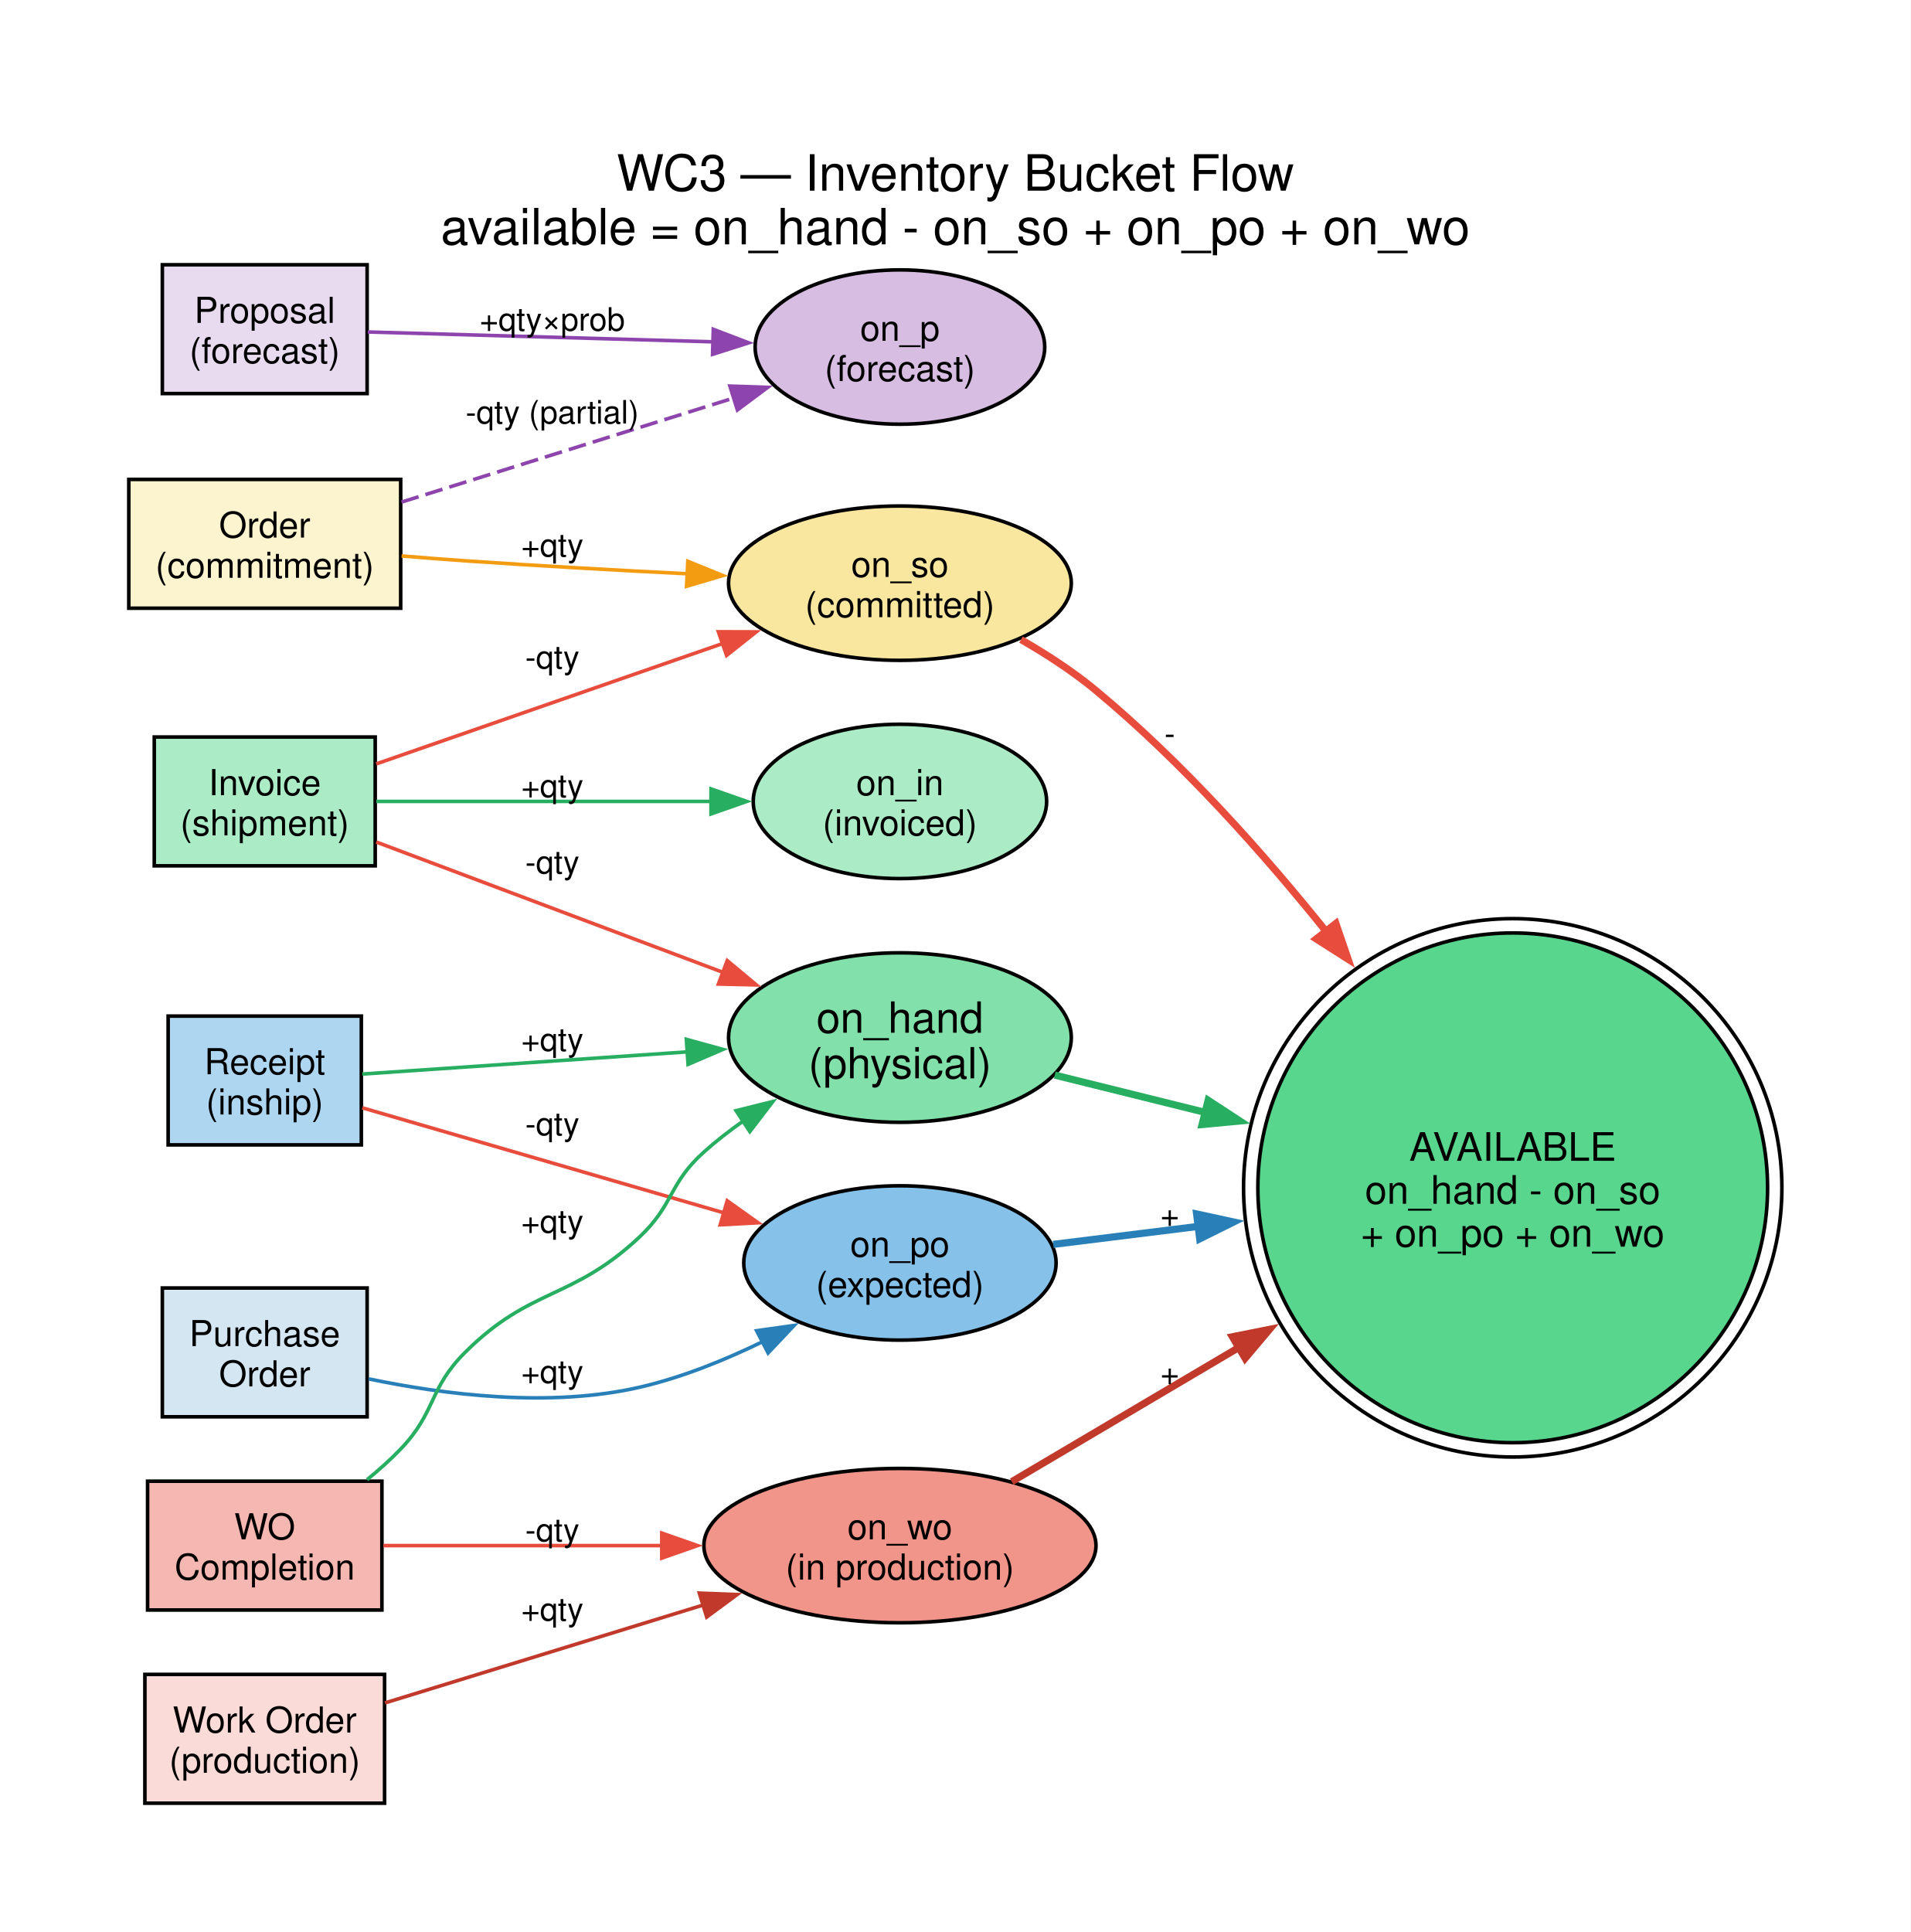
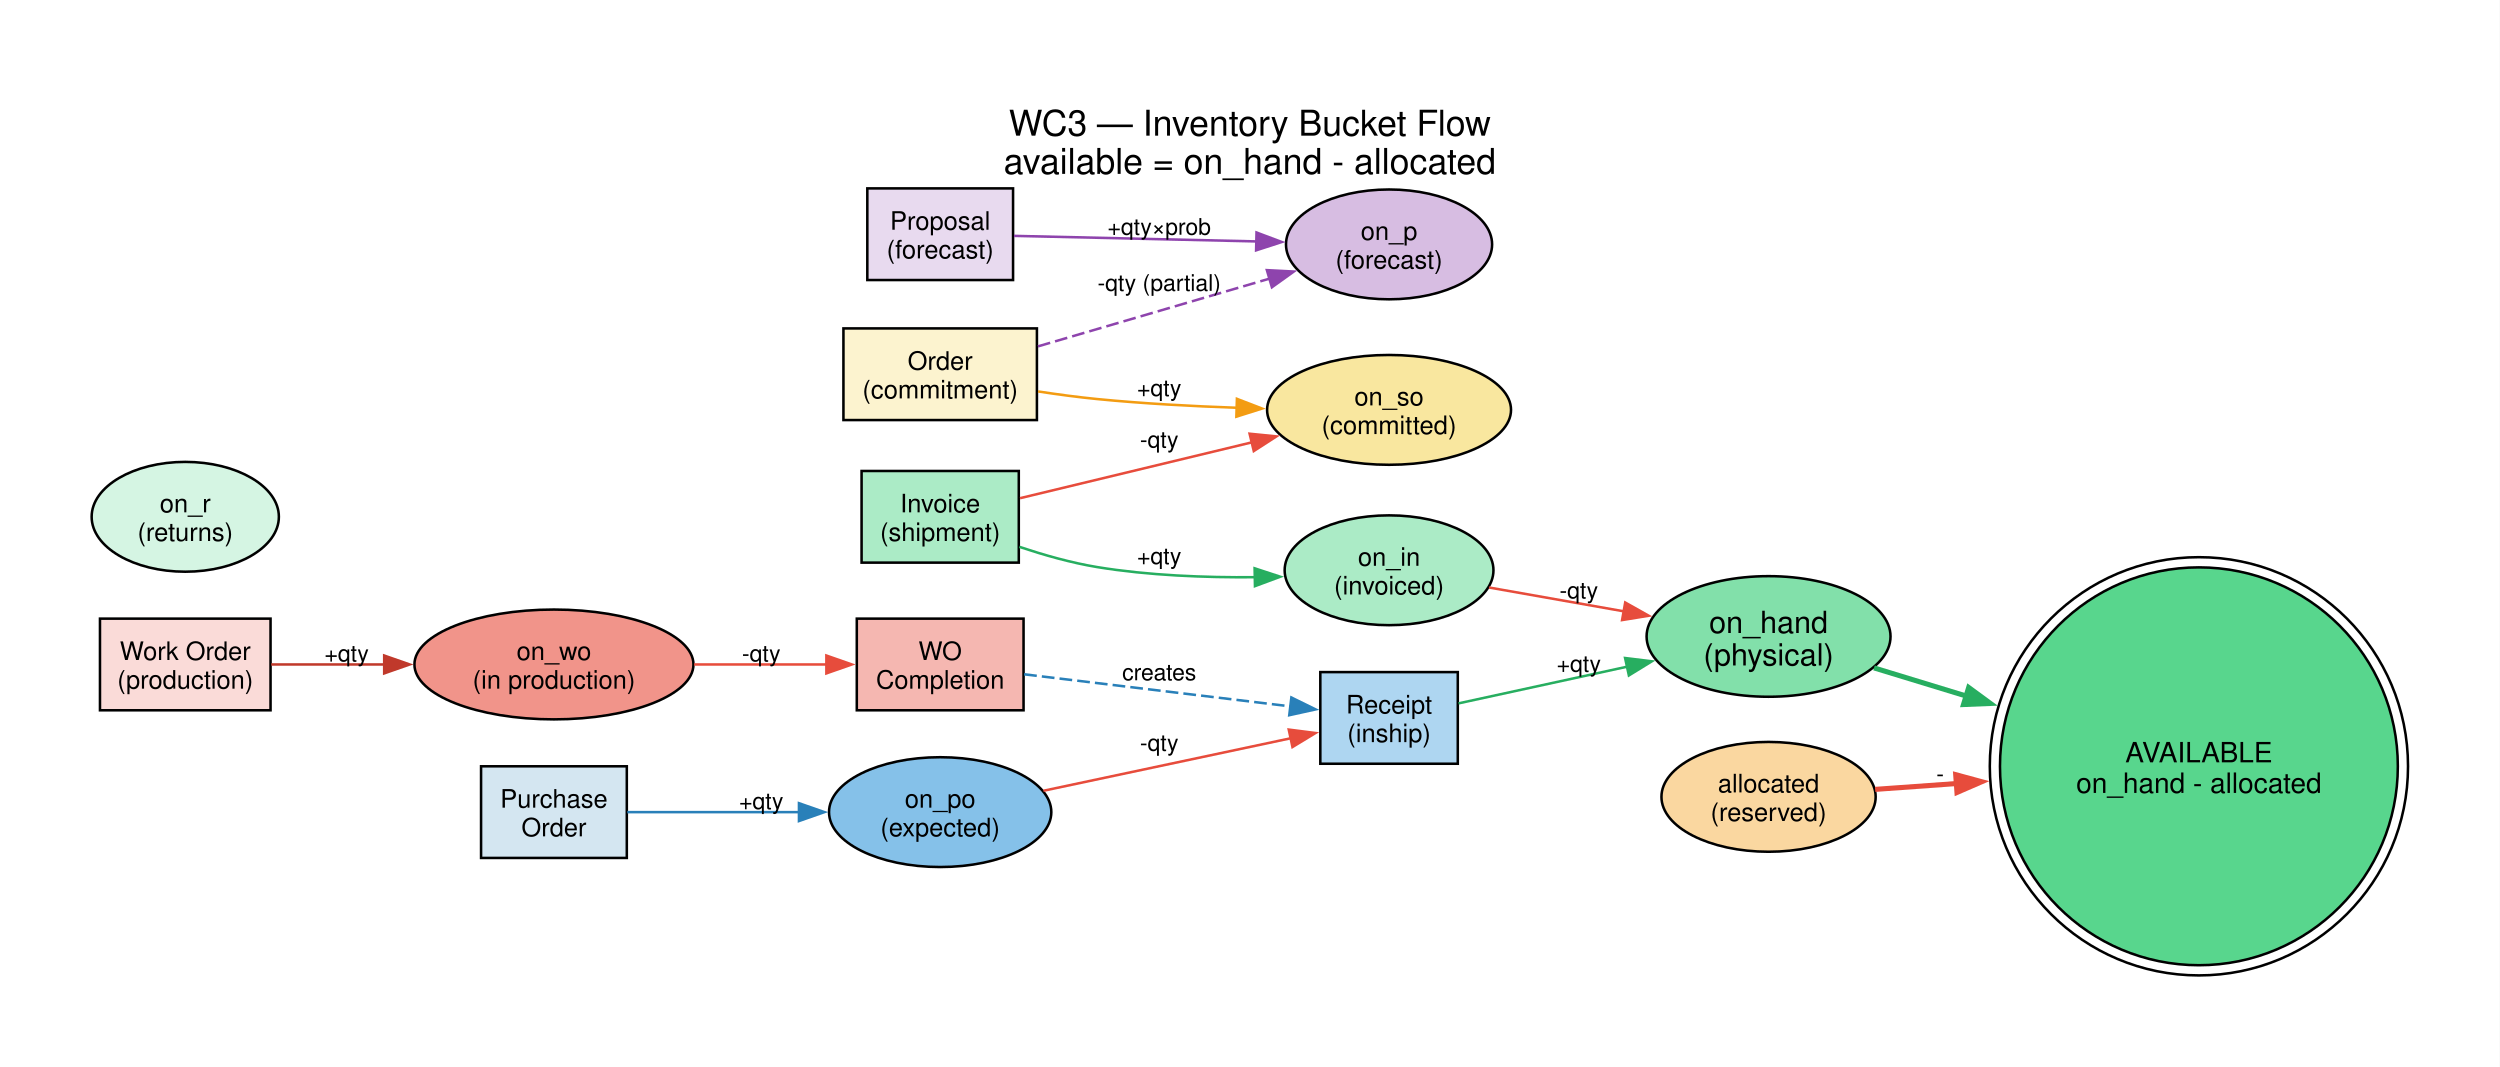
- <svg xmlns="http://www.w3.org/2000/svg" xmlns:xlink="http://www.w3.org/1999/xlink" width="534pt" height="540pt" viewBox="0.00 0.00 534.00 540.00">
-   <g id="graph0" class="graph" transform="scale(1 1) rotate(0) translate(36 504)">
-     <polygon fill="white" stroke="none" points="-36,36 -36,-504 498.08,-504 498.08,36 -36,36" />
-     <text xml:space="preserve" text-anchor="middle" x="231.04" y="-450.7" font-family="Helvetica,sans-Serif" font-size="14.00">WC3 — Inventory Bucket Flow</text>
-     <text xml:space="preserve" text-anchor="middle" x="231.04" y="-435.7" font-family="Helvetica,sans-Serif" font-size="14.00">available = on_hand - on_so + on_po + on_wo</text>
+ <svg xmlns="http://www.w3.org/2000/svg" xmlns:xlink="http://www.w3.org/1999/xlink" width="982pt" height="419pt" viewBox="0.00 0.00 982.00 419.00">
+   <g id="graph0" class="graph" transform="scale(1 1) rotate(0) translate(36 383.14)">
+     <polygon fill="white" stroke="none" points="-36,36 -36,-383.14 945.86,-383.14 945.86,36 -36,36" />
+     <text xml:space="preserve" text-anchor="middle" x="454.93" y="-329.84" font-family="Helvetica,sans-Serif" font-size="14.00">WC3 — Inventory Bucket Flow</text>
+     <text xml:space="preserve" text-anchor="middle" x="454.93" y="-314.84" font-family="Helvetica,sans-Serif" font-size="14.00">available = on_hand - allocated</text>
    <g id="node1" class="node">
      <g id="a_node1">
        <a xlink:href="vscode://file/Users/williamjames/Documents/CommerceExpert/webClerk3/apps/transactions/models/proposal.py" xlink:title="Sales proposal — forecast. on_p tracks weighted probability.&#10;Model: apps/transactions/models/proposal.py&#10;Functions:&#10;  transfer_proposal_to_order @ apps/transactions/services/proposal_to_order.py:219 (converts proposal to order)&#10;Pending deltas: on_p: +qty_x_prob" target="_blank">
-           <polygon fill="#e8daef" stroke="black" points="66.62,-430 9.38,-430 9.38,-394 66.62,-394 66.62,-430" />
-           <text xml:space="preserve" text-anchor="middle" x="38" y="-413.75" font-family="Helvetica,sans-Serif" font-size="10.00">Proposal</text>
-           <text xml:space="preserve" text-anchor="middle" x="38" y="-402.5" font-family="Helvetica,sans-Serif" font-size="10.00">(forecast)</text>
+           <polygon fill="#e8daef" stroke="black" points="361.93,-309.14 304.68,-309.14 304.68,-273.14 361.93,-273.14 361.93,-309.14" />
+           <text xml:space="preserve" text-anchor="middle" x="333.3" y="-292.89" font-family="Helvetica,sans-Serif" font-size="10.00">Proposal</text>
+           <text xml:space="preserve" text-anchor="middle" x="333.3" y="-281.64" font-family="Helvetica,sans-Serif" font-size="10.00">(forecast)</text>
        </a>
      </g>
    </g>
    <g id="node8" class="node">
      <g id="a_node8">
        <a xlink:href="vscode://file/Users/williamjames/Documents/CommerceExpert/webClerk3/apps/products/models/item.py:238" xlink:title="Forecast quantity from proposals — weighted by probability.&#10;Functions:&#10;  Item.quantity['on_p'] @ apps/products/models/item.py:238 (forecast from proposals)" target="_blank">
-           <ellipse fill="#d7bde2" stroke="black" cx="215.55" cy="-407" rx="40.48" ry="21.57" />
-           <text xml:space="preserve" text-anchor="middle" x="215.55" y="-408.75" font-family="Helvetica,sans-Serif" font-size="10.00">on_p</text>
-           <text xml:space="preserve" text-anchor="middle" x="215.55" y="-397.5" font-family="Helvetica,sans-Serif" font-size="10.00">(forecast)</text>
+           <ellipse fill="#d7bde2" stroke="black" cx="509.62" cy="-287.14" rx="40.48" ry="21.57" />
+           <text xml:space="preserve" text-anchor="middle" x="509.62" y="-288.89" font-family="Helvetica,sans-Serif" font-size="10.00">on_p</text>
+           <text xml:space="preserve" text-anchor="middle" x="509.62" y="-277.64" font-family="Helvetica,sans-Serif" font-size="10.00">(forecast)</text>
        </a>
      </g>
    </g>
    <g id="edge1" class="edge">
-       <path fill="none" stroke="#8e44ad" d="M66.82,-411.21C92.73,-410.47 132.01,-409.35 163.55,-408.45" />
-       <polygon fill="#8e44ad" stroke="#8e44ad" points="163.38,-411.96 173.27,-408.18 163.18,-404.96 163.38,-411.96" />
-       <text xml:space="preserve" text-anchor="middle" x="118.38" y="-411.58" font-family="Helvetica,sans-Serif" font-size="9.00">+qty×prob</text>
+       <path fill="none" stroke="#8e44ad" d="M362.31,-290.49C387.91,-289.91 426.41,-289.02 457.49,-288.31" />
+       <polygon fill="#8e44ad" stroke="#8e44ad" points="457.56,-291.81 467.48,-288.08 457.4,-284.81 457.56,-291.81" />
+       <text xml:space="preserve" text-anchor="middle" x="419.34" y="-290.93" font-family="Helvetica,sans-Serif" font-size="9.00">+qty×prob</text>
    </g>
    <g id="node2" class="node">
      <g id="a_node2">
        <a xlink:href="vscode://file/Users/williamjames/Documents/CommerceExpert/webClerk3/apps/transactions/models/order.py" xlink:title="Sales order — customer commitment. Creates +on_so and -on_p pending records.&#10;Model: apps/transactions/models/order.py&#10;Functions:&#10;  transfer_proposal_to_order @ apps/transactions/services/proposal_to_order.py:219 (creates order from proposal)&#10;  _create_transfer_pending_records @ apps/transactions/services/proposal_to_order.py:131 (pending records for +on_so, -on_p)&#10;Pending deltas: on_so: +qty, on_p: -qty" target="_blank">
-           <polygon fill="#fcf3cf" stroke="black" points="76,-370 0,-370 0,-334 76,-334 76,-370" />
-           <text xml:space="preserve" text-anchor="middle" x="38" y="-353.75" font-family="Helvetica,sans-Serif" font-size="10.00">Order</text>
-           <text xml:space="preserve" text-anchor="middle" x="38" y="-342.5" font-family="Helvetica,sans-Serif" font-size="10.00">(commitment)</text>
+           <polygon fill="#fcf3cf" stroke="black" points="371.3,-254.14 295.3,-254.14 295.3,-218.14 371.3,-218.14 371.3,-254.14" />
+           <text xml:space="preserve" text-anchor="middle" x="333.3" y="-237.89" font-family="Helvetica,sans-Serif" font-size="10.00">Order</text>
+           <text xml:space="preserve" text-anchor="middle" x="333.3" y="-226.64" font-family="Helvetica,sans-Serif" font-size="10.00">(commitment)</text>
        </a>
      </g>
    </g>
    <g id="edge3" class="edge">
-       <path fill="none" stroke="#8e44ad" stroke-dasharray="5,2" d="M76.23,-363.66C103.45,-372.19 140.51,-383.8 169.41,-392.86" />
-       <polygon fill="#8e44ad" stroke="#8e44ad" points="168.02,-396.09 178.61,-395.74 170.12,-389.41 168.02,-396.09" />
-       <text xml:space="preserve" text-anchor="middle" x="118.38" y="-385.63" font-family="Helvetica,sans-Serif" font-size="9.00">-qty (partial)</text>
+       <path fill="none" stroke="#8e44ad" stroke-dasharray="5,2" d="M371.7,-247.08C398.37,-254.88 434.39,-265.42 462.8,-273.73" />
+       <polygon fill="#8e44ad" stroke="#8e44ad" points="461.63,-277.03 472.21,-276.48 463.6,-270.31 461.63,-277.03" />
+       <text xml:space="preserve" text-anchor="middle" x="419.34" y="-268.9" font-family="Helvetica,sans-Serif" font-size="9.00">-qty (partial)</text>
    </g>
    <g id="node9" class="node">
      <g id="a_node9">
        <a xlink:href="vscode://file/Users/williamjames/Documents/CommerceExpert/webClerk3/apps/products/models/item.py:238" xlink:title="Committed to sales orders — reduces available.&#10;Functions:&#10;  Item.quantity['on_so'] @ apps/products/models/item.py:238 (committed to sales orders)" target="_blank">
-           <ellipse fill="#f9e79f" stroke="black" cx="215.55" cy="-341" rx="47.91" ry="21.57" />
-           <text xml:space="preserve" text-anchor="middle" x="215.55" y="-342.75" font-family="Helvetica,sans-Serif" font-size="10.00">on_so</text>
-           <text xml:space="preserve" text-anchor="middle" x="215.55" y="-331.5" font-family="Helvetica,sans-Serif" font-size="10.00">(committed)</text>
+           <ellipse fill="#f9e79f" stroke="black" cx="509.62" cy="-222.14" rx="47.91" ry="21.57" />
+           <text xml:space="preserve" text-anchor="middle" x="509.62" y="-223.89" font-family="Helvetica,sans-Serif" font-size="10.00">on_so</text>
+           <text xml:space="preserve" text-anchor="middle" x="509.62" y="-212.64" font-family="Helvetica,sans-Serif" font-size="10.00">(committed)</text>
        </a>
      </g>
    </g>
    <g id="edge2" class="edge">
-       <path fill="none" stroke="#f39c12" d="M76.26,-348.61C82.19,-348.12 88.26,-347.65 94,-347.25 114.27,-345.85 136.48,-344.61 156.26,-343.62" />
-       <polygon fill="#f39c12" stroke="#f39c12" points="156.26,-347.12 166.07,-343.13 155.91,-340.13 156.26,-347.12" />
-       <text xml:space="preserve" text-anchor="middle" x="118.38" y="-348.45" font-family="Helvetica,sans-Serif" font-size="9.00">+qty</text>
+       <path fill="none" stroke="#f39c12" d="M371.75,-229.38C379.41,-228.21 387.43,-227.13 394.97,-226.39 412.78,-224.63 432.23,-223.58 449.92,-222.96" />
+       <polygon fill="#f39c12" stroke="#f39c12" points="449.86,-226.47 459.74,-222.66 449.64,-219.47 449.86,-226.47" />
+       <text xml:space="preserve" text-anchor="middle" x="419.34" y="-227.59" font-family="Helvetica,sans-Serif" font-size="9.00">+qty</text>
    </g>
    <g id="node3" class="node">
      <g id="a_node3">
        <a xlink:href="vscode://file/Users/williamjames/Documents/CommerceExpert/webClerk3/apps/transactions/models/invoice.py" xlink:title="Invoice — shipment event. Financial event triggers GL and inventory movement.&#10;Model: apps/transactions/models/invoice.py&#10;Functions:&#10;  transfer_order_to_invoice @ apps/transactions/services/order_to_invoice.py:16 (creates invoice from order)&#10;  Pending.objects.create @ apps/transactions/services/order_to_invoice.py:332 (-on_hand, -on_so, +on_in)&#10;Pending deltas: on_hand: -qty, on_so: -qty, on_in: +qty&#10;GL: AR debit, Revenue credit, Tax credit, COGS debit, Inventory credit, Commission" target="_blank">
-           <polygon fill="#abebc6" stroke="black" points="68.88,-298 7.12,-298 7.12,-262 68.88,-262 68.88,-298" />
-           <text xml:space="preserve" text-anchor="middle" x="38" y="-281.75" font-family="Helvetica,sans-Serif" font-size="10.00">Invoice</text>
-           <text xml:space="preserve" text-anchor="middle" x="38" y="-270.5" font-family="Helvetica,sans-Serif" font-size="10.00">(shipment)</text>
+           <polygon fill="#abebc6" stroke="black" points="364.18,-198.14 302.43,-198.14 302.43,-162.14 364.18,-162.14 364.18,-198.14" />
+           <text xml:space="preserve" text-anchor="middle" x="333.3" y="-181.89" font-family="Helvetica,sans-Serif" font-size="10.00">Invoice</text>
+           <text xml:space="preserve" text-anchor="middle" x="333.3" y="-170.64" font-family="Helvetica,sans-Serif" font-size="10.00">(shipment)</text>
+         </a>
+       </g>
+     </g>
+     <g id="edge4" class="edge">
+       <path fill="none" stroke="#e74c3c" d="M364.67,-187.45C389.75,-193.49 425.95,-202.22 455.78,-209.4" />
+       <polygon fill="#e74c3c" stroke="#e74c3c" points="454.84,-212.78 465.39,-211.72 456.48,-205.97 454.84,-212.78" />
+       <text xml:space="preserve" text-anchor="middle" x="419.34" y="-207.33" font-family="Helvetica,sans-Serif" font-size="9.00">-qty</text>
+     </g>
+     <g id="node14" class="node">
+       <g id="a_node14">
+         <a xlink:href="vscode://file/Users/williamjames/Documents/CommerceExpert/webClerk3/apps/products/models/item.py:238" xlink:title="Invoiced — goods that have been shipped.&#10;Functions:&#10;  Item.quantity['on_in'] @ apps/products/models/item.py:238 (invoiced/shipped)" target="_blank">
+           <ellipse fill="#abebc6" stroke="black" cx="509.62" cy="-159.14" rx="41.01" ry="21.57" />
+           <text xml:space="preserve" text-anchor="middle" x="509.62" y="-160.89" font-family="Helvetica,sans-Serif" font-size="10.00">on_in</text>
+           <text xml:space="preserve" text-anchor="middle" x="509.62" y="-149.64" font-family="Helvetica,sans-Serif" font-size="10.00">(invoiced)</text>
        </a>
      </g>
    </g>
    <g id="edge5" class="edge">
-       <path fill="none" stroke="#e74c3c" d="M69.18,-290.49C95.84,-299.75 135.19,-313.42 166.23,-324.21" />
-       <polygon fill="#e74c3c" stroke="#e74c3c" points="164.8,-327.42 175.39,-327.39 167.1,-320.81 164.8,-327.42" />
-       <text xml:space="preserve" text-anchor="middle" x="118.38" y="-317.16" font-family="Helvetica,sans-Serif" font-size="9.00">-qty</text>
+       <path fill="none" stroke="#27ae60" d="M364.4,-168.34C374.02,-165.12 384.8,-162.06 394.97,-160.39 415.06,-157.08 437.42,-156.24 456.95,-156.41" />
+       <polygon fill="#27ae60" stroke="#27ae60" points="456.81,-159.91 466.88,-156.6 456.95,-152.91 456.81,-159.91" />
+       <text xml:space="preserve" text-anchor="middle" x="419.34" y="-161.59" font-family="Helvetica,sans-Serif" font-size="9.00">+qty</text>
+     </g>
+     <g id="node4" class="node">
+       <g id="a_node4">
+         <a xlink:href="vscode://file/Users/williamjames/Documents/CommerceExpert/webClerk3/apps/transactions/models/purchase.py" xlink:title="Purchase order to vendor. GAP: +on_po pending record is NOT created.&#10;Model: apps/transactions/models/purchase.py&#10;Functions:&#10;  transfer_order_to_purchase @ apps/transactions/services/order_to_purchase.py:14 (creates PO from order)&#10;  transfer_proposal_to_purchase @ apps/transactions/services/proposal_to_purchase.py:13 (creates PO from proposal)&#10;Pending deltas: on_po: +qty (GAP: not implemented — no Pending.objects.create)" target="_blank">
+           <polygon fill="#d4e6f1" stroke="black" points="210.21,-82.14 152.96,-82.14 152.96,-46.14 210.21,-46.14 210.21,-82.14" />
+           <text xml:space="preserve" text-anchor="middle" x="181.59" y="-65.89" font-family="Helvetica,sans-Serif" font-size="10.00">Purchase</text>
+           <text xml:space="preserve" text-anchor="middle" x="181.59" y="-54.64" font-family="Helvetica,sans-Serif" font-size="10.00">Order</text>
+         </a>
+       </g>
+     </g>
+     <g id="node12" class="node">
+       <g id="a_node12">
+         <a xlink:href="vscode://file/Users/williamjames/Documents/CommerceExpert/webClerk3/apps/products/models/item.py:238" xlink:title="Expected from purchase orders — increases available.&#10;Functions:&#10;  Item.quantity['on_po'] @ apps/products/models/item.py:238 (expected from purchase orders)" target="_blank">
+           <ellipse fill="#85c1e9" stroke="black" cx="333.3" cy="-64.14" rx="43.66" ry="21.57" />
+           <text xml:space="preserve" text-anchor="middle" x="333.3" y="-65.89" font-family="Helvetica,sans-Serif" font-size="10.00">on_po</text>
+           <text xml:space="preserve" text-anchor="middle" x="333.3" y="-54.64" font-family="Helvetica,sans-Serif" font-size="10.00">(expected)</text>
+         </a>
+       </g>
+     </g>
+     <g id="edge7" class="edge">
+       <path fill="none" stroke="#2980b9" d="M210.4,-64.14C229.35,-64.14 255.07,-64.14 278,-64.14" />
+       <polygon fill="#2980b9" stroke="#2980b9" points="277.83,-67.64 287.83,-64.14 277.83,-60.64 277.83,-67.64" />
+       <text xml:space="preserve" text-anchor="middle" x="263.02" y="-65.34" font-family="Helvetica,sans-Serif" font-size="9.00">+qty</text>
+     </g>
+     <g id="node5" class="node">
+       <g id="a_node5">
+         <a xlink:href="vscode://file/Users/williamjames/Documents/CommerceExpert/webClerk3/apps/transactions/models/receipt.py" xlink:title="Receipt of purchased goods. Creates pending for +on_hand, -on_po.&#10;Model: apps/transactions/models/receipt.py&#10;Functions:&#10;  receive_purchase @ apps/transactions/services/flow.py:219 (receipt processing)&#10;  Pending.objects.create @ apps/transactions/services/flow.py:308 (+on_hand, -on_po)&#10;Pending deltas: on_hand: +qty, on_po: -qty" target="_blank">
+           <polygon fill="#aed6f1" stroke="black" points="536.62,-119.14 482.62,-119.14 482.62,-83.14 536.62,-83.14 536.62,-119.14" />
+           <text xml:space="preserve" text-anchor="middle" x="509.62" y="-102.89" font-family="Helvetica,sans-Serif" font-size="10.00">Receipt</text>
+           <text xml:space="preserve" text-anchor="middle" x="509.62" y="-91.64" font-family="Helvetica,sans-Serif" font-size="10.00">(inship)</text>
+         </a>
+       </g>
    </g>
    <g id="node10" class="node">
      <g id="a_node10">
        <a xlink:href="vscode://file/Users/williamjames/Documents/CommerceExpert/webClerk3/apps/products/models/item.py:238" xlink:title="Physical inventory — what is in the warehouse.&#10;Functions:&#10;  Item.quantity['on_hand'] @ apps/products/models/item.py:238 (physical inventory count)" target="_blank">
-           <ellipse fill="#82e0aa" stroke="black" cx="215.55" cy="-214" rx="47.91" ry="23.69" />
-           <text xml:space="preserve" text-anchor="middle" x="215.55" y="-215.35" font-family="Helvetica,sans-Serif" font-size="12.00">on_hand</text>
-           <text xml:space="preserve" text-anchor="middle" x="215.55" y="-202.6" font-family="Helvetica,sans-Serif" font-size="12.00">(physical)</text>
-         </a>
-       </g>
-     </g>
-     <g id="edge4" class="edge">
-       <path fill="none" stroke="#e74c3c" d="M69.18,-268.65C95.84,-258.63 135.19,-243.84 166.23,-232.17" />
-       <polygon fill="#e74c3c" stroke="#e74c3c" points="167.28,-235.51 175.41,-228.72 164.81,-228.96 167.28,-235.51" />
-       <text xml:space="preserve" text-anchor="middle" x="118.38" y="-259.85" font-family="Helvetica,sans-Serif" font-size="9.00">-qty</text>
-     </g>
-     <g id="node13" class="node">
-       <g id="a_node13">
-         <a xlink:href="vscode://file/Users/williamjames/Documents/CommerceExpert/webClerk3/apps/products/models/item.py:238" xlink:title="Invoiced — goods that have been shipped.&#10;Functions:&#10;  Item.quantity['on_in'] @ apps/products/models/item.py:238 (invoiced/shipped)" target="_blank">
-           <ellipse fill="#abebc6" stroke="black" cx="215.55" cy="-280" rx="41.01" ry="21.57" />
-           <text xml:space="preserve" text-anchor="middle" x="215.55" y="-281.75" font-family="Helvetica,sans-Serif" font-size="10.00">on_in</text>
-           <text xml:space="preserve" text-anchor="middle" x="215.55" y="-270.5" font-family="Helvetica,sans-Serif" font-size="10.00">(invoiced)</text>
-         </a>
-       </g>
-     </g>
-     <g id="edge6" class="edge">
-       <path fill="none" stroke="#27ae60" d="M69.18,-280C94.91,-280 132.46,-280 162.95,-280" />
-       <polygon fill="#27ae60" stroke="#27ae60" points="162.74,-283.5 172.74,-280 162.74,-276.5 162.74,-283.5" />
-       <text xml:space="preserve" text-anchor="middle" x="118.38" y="-281.2" font-family="Helvetica,sans-Serif" font-size="9.00">+qty</text>
-     </g>
-     <g id="node4" class="node">
-       <g id="a_node4">
-         <a xlink:href="vscode://file/Users/williamjames/Documents/CommerceExpert/webClerk3/apps/transactions/models/purchase.py" xlink:title="Purchase order to vendor. GAP: +on_po pending record is NOT created.&#10;Model: apps/transactions/models/purchase.py&#10;Functions:&#10;  transfer_order_to_purchase @ apps/transactions/services/order_to_purchase.py:14 (creates PO from order)&#10;  transfer_proposal_to_purchase @ apps/transactions/services/proposal_to_purchase.py:13 (creates PO from proposal)&#10;Pending deltas: on_po: +qty (GAP: not implemented — no Pending.objects.create)" target="_blank">
-           <polygon fill="#d4e6f1" stroke="black" points="66.62,-144 9.38,-144 9.38,-108 66.62,-108 66.62,-144" />
-           <text xml:space="preserve" text-anchor="middle" x="38" y="-127.75" font-family="Helvetica,sans-Serif" font-size="10.00">Purchase</text>
-           <text xml:space="preserve" text-anchor="middle" x="38" y="-116.5" font-family="Helvetica,sans-Serif" font-size="10.00">Order</text>
-         </a>
-       </g>
-     </g>
-     <g id="node11" class="node">
-       <g id="a_node11">
-         <a xlink:href="vscode://file/Users/williamjames/Documents/CommerceExpert/webClerk3/apps/products/models/item.py:238" xlink:title="Expected from purchase orders — increases available.&#10;Functions:&#10;  Item.quantity['on_po'] @ apps/products/models/item.py:238 (expected from purchase orders)" target="_blank">
-           <ellipse fill="#85c1e9" stroke="black" cx="215.55" cy="-151" rx="43.66" ry="21.57" />
-           <text xml:space="preserve" text-anchor="middle" x="215.55" y="-152.75" font-family="Helvetica,sans-Serif" font-size="10.00">on_po</text>
-           <text xml:space="preserve" text-anchor="middle" x="215.55" y="-141.5" font-family="Helvetica,sans-Serif" font-size="10.00">(expected)</text>
-         </a>
-       </g>
-     </g>
-     <g id="edge7" class="edge">
-       <path fill="none" stroke="#2980b9" d="M67.06,-118.6C88.12,-114.19 117.53,-110.47 142.75,-116.25 154.51,-118.95 166.59,-123.83 177.4,-129.11" />
-       <polygon fill="#2980b9" stroke="#2980b9" points="175.49,-132.06 185.98,-133.53 178.7,-125.84 175.49,-132.06" />
-       <text xml:space="preserve" text-anchor="middle" x="118.38" y="-117.45" font-family="Helvetica,sans-Serif" font-size="9.00">+qty</text>
-     </g>
-     <g id="node5" class="node">
-       <g id="a_node5">
-         <a xlink:href="vscode://file/Users/williamjames/Documents/CommerceExpert/webClerk3/apps/transactions/models/receipt.py" xlink:title="Receipt of purchased goods. Creates pending for +on_hand, -on_po.&#10;Model: apps/transactions/models/receipt.py&#10;Functions:&#10;  receive_purchase @ apps/transactions/services/flow.py:219 (receipt processing)&#10;  Pending.objects.create @ apps/transactions/services/flow.py:308 (+on_hand, -on_po)&#10;Pending deltas: on_hand: +qty, on_po: -qty" target="_blank">
-           <polygon fill="#aed6f1" stroke="black" points="65,-220 11,-220 11,-184 65,-184 65,-220" />
-           <text xml:space="preserve" text-anchor="middle" x="38" y="-203.75" font-family="Helvetica,sans-Serif" font-size="10.00">Receipt</text>
-           <text xml:space="preserve" text-anchor="middle" x="38" y="-192.5" font-family="Helvetica,sans-Serif" font-size="10.00">(inship)</text>
+           <ellipse fill="#82e0aa" stroke="black" cx="658.69" cy="-133.14" rx="47.91" ry="23.69" />
+           <text xml:space="preserve" text-anchor="middle" x="658.69" y="-134.49" font-family="Helvetica,sans-Serif" font-size="12.00">on_hand</text>
+           <text xml:space="preserve" text-anchor="middle" x="658.69" y="-121.74" font-family="Helvetica,sans-Serif" font-size="12.00">(physical)</text>
        </a>
      </g>
    </g>
    <g id="edge8" class="edge">
-       <path fill="none" stroke="#27ae60" d="M65.28,-203.8C89.2,-205.43 125.36,-207.9 156.1,-210" />
-       <polygon fill="#27ae60" stroke="#27ae60" points="155.85,-213.5 166.07,-210.69 156.33,-206.51 155.85,-213.5" />
-       <text xml:space="preserve" text-anchor="middle" x="118.38" y="-210.27" font-family="Helvetica,sans-Serif" font-size="9.00">+qty</text>
-     </g>
-     <g id="edge9" class="edge">
-       <path fill="none" stroke="#e74c3c" d="M65.28,-194.36C92.01,-186.6 134.02,-174.4 166.67,-164.91" />
-       <polygon fill="#e74c3c" stroke="#e74c3c" points="167.27,-168.38 175.9,-162.23 165.32,-161.66 167.27,-168.38" />
-       <text xml:space="preserve" text-anchor="middle" x="118.38" y="-186.7" font-family="Helvetica,sans-Serif" font-size="9.00">-qty</text>
+       <path fill="none" stroke="#27ae60" d="M536.92,-106.86C555.29,-110.85 580.49,-116.34 603.12,-121.26" />
+       <polygon fill="#27ae60" stroke="#27ae60" points="602.33,-124.67 612.85,-123.38 603.82,-117.83 602.33,-124.67" />
+       <text xml:space="preserve" text-anchor="middle" x="584.16" y="-119.29" font-family="Helvetica,sans-Serif" font-size="9.00">+qty</text>
    </g>
    <g id="node6" class="node">
      <g id="a_node6">
        <a xlink:href="vscode://file/Users/williamjames/Documents/CommerceExpert/webClerk3/apps/transactions/models/workorder.py" xlink:title="Work order completion — production items enter inventory.&#10;Model: apps/transactions/models/workorder.py&#10;Functions:&#10;  complete_workorder @ apps/transactions/services/flow.py:361 (WO completion)&#10;  Pending.objects.create @ apps/transactions/services/flow.py:452 (+on_hand, -on_wo)&#10;Pending deltas: on_hand: +qty, on_wo: -qty" target="_blank">
-           <polygon fill="#fadbd8" stroke="black" points="71.5,-36 4.5,-36 4.5,0 71.5,0 71.5,-36" />
-           <text xml:space="preserve" text-anchor="middle" x="38" y="-19.75" font-family="Helvetica,sans-Serif" font-size="10.00">Work Order</text>
-           <text xml:space="preserve" text-anchor="middle" x="38" y="-8.5" font-family="Helvetica,sans-Serif" font-size="10.00">(production)</text>
-         </a>
-       </g>
-     </g>
-     <g id="node12" class="node">
-       <g id="a_node12">
+           <polygon fill="#fadbd8" stroke="black" points="70.27,-140.14 3.27,-140.14 3.27,-104.14 70.27,-104.14 70.27,-140.14" />
+           <text xml:space="preserve" text-anchor="middle" x="36.77" y="-123.89" font-family="Helvetica,sans-Serif" font-size="10.00">Work Order</text>
+           <text xml:space="preserve" text-anchor="middle" x="36.77" y="-112.64" font-family="Helvetica,sans-Serif" font-size="10.00">(production)</text>
+         </a>
+       </g>
+     </g>
+     <g id="node13" class="node">
+       <g id="a_node13">
        <a xlink:href="vscode://file/Users/williamjames/Documents/CommerceExpert/webClerk3/apps/products/models/item.py:238" xlink:title="In production via work orders — increases available.&#10;Functions:&#10;  Item.quantity['on_wo'] @ apps/products/models/item.py:238 (in production)" target="_blank">
-           <ellipse fill="#f1948a" stroke="black" cx="215.55" cy="-72" rx="54.8" ry="21.57" />
-           <text xml:space="preserve" text-anchor="middle" x="215.55" y="-73.75" font-family="Helvetica,sans-Serif" font-size="10.00">on_wo</text>
-           <text xml:space="preserve" text-anchor="middle" x="215.55" y="-62.5" font-family="Helvetica,sans-Serif" font-size="10.00">(in production)</text>
+           <ellipse fill="#f1948a" stroke="black" cx="181.59" cy="-122.14" rx="54.8" ry="21.57" />
+           <text xml:space="preserve" text-anchor="middle" x="181.59" y="-123.89" font-family="Helvetica,sans-Serif" font-size="10.00">on_wo</text>
+           <text xml:space="preserve" text-anchor="middle" x="181.59" y="-112.64" font-family="Helvetica,sans-Serif" font-size="10.00">(in production)</text>
        </a>
      </g>
    </g>
    <g id="edge10" class="edge">
-       <path fill="none" stroke="#c0392b" d="M71.61,-28.03C96.58,-35.71 131.57,-46.47 160.68,-55.43" />
-       <polygon fill="#c0392b" stroke="#c0392b" points="159.48,-58.72 170.06,-58.32 161.54,-52.03 159.48,-58.72" />
-       <text xml:space="preserve" text-anchor="middle" x="118.38" y="-51.04" font-family="Helvetica,sans-Serif" font-size="9.00">+qty</text>
+       <path fill="none" stroke="#c0392b" d="M70.54,-122.14C83.86,-122.14 99.74,-122.14 115.25,-122.14" />
+       <polygon fill="#c0392b" stroke="#c0392b" points="114.91,-125.64 124.91,-122.14 114.91,-118.64 114.91,-125.64" />
+       <text xml:space="preserve" text-anchor="middle" x="100.16" y="-123.34" font-family="Helvetica,sans-Serif" font-size="9.00">+qty</text>
    </g>
    <g id="node7" class="node">
      <g id="a_node7">
        <a xlink:href="vscode://file/Users/williamjames/Documents/CommerceExpert/webClerk3/apps/transactions/services/flow.py:361" xlink:title="Work order completion event. Same service as workorder.&#10;Functions:&#10;  complete_workorder @ apps/transactions/services/flow.py:361 (WO completion processing)&#10;Pending deltas: on_hand: +qty, on_wo: -qty" target="_blank">
-           <polygon fill="#f5b7b1" stroke="black" points="70.75,-90 5.25,-90 5.25,-54 70.75,-54 70.75,-90" />
-           <text xml:space="preserve" text-anchor="middle" x="38" y="-73.75" font-family="Helvetica,sans-Serif" font-size="10.00">WO</text>
-           <text xml:space="preserve" text-anchor="middle" x="38" y="-62.5" font-family="Helvetica,sans-Serif" font-size="10.00">Completion</text>
+           <polygon fill="#f5b7b1" stroke="black" points="366.05,-140.14 300.55,-140.14 300.55,-104.14 366.05,-104.14 366.05,-140.14" />
+           <text xml:space="preserve" text-anchor="middle" x="333.3" y="-123.89" font-family="Helvetica,sans-Serif" font-size="10.00">WO</text>
+           <text xml:space="preserve" text-anchor="middle" x="333.3" y="-112.64" font-family="Helvetica,sans-Serif" font-size="10.00">Completion</text>
        </a>
      </g>
    </g>
    <g id="edge11" class="edge">
-       <path fill="none" stroke="#27ae60" d="M66.59,-90.42C69.91,-93.13 73.14,-96.01 76,-99 85.98,-109.41 83.78,-115.82 94,-126 112.4,-144.34 123.8,-140.48 142.75,-158.25 152.41,-167.31 150.88,-173.17 160.75,-182 164.21,-185.1 168.02,-188.05 171.96,-190.82" />
-       <polygon fill="#27ae60" stroke="#27ae60" points="169.75,-193.56 180.03,-196.12 173.59,-187.71 169.75,-193.56" />
-       <text xml:space="preserve" text-anchor="middle" x="118.38" y="-159.45" font-family="Helvetica,sans-Serif" font-size="9.00">+qty</text>
+       <path fill="none" stroke="#2980b9" stroke-dasharray="5,2" d="M366.28,-118.28C395.82,-114.72 439.74,-109.43 470.97,-105.67" />
+       <polygon fill="#2980b9" stroke="#2980b9" points="471.25,-109.16 480.76,-104.49 470.42,-102.21 471.25,-109.16" />
+       <text xml:space="preserve" text-anchor="middle" x="419.34" y="-115.94" font-family="Helvetica,sans-Serif" font-size="9.00">creates</text>
+     </g>
+     <g id="node16" class="node">
+       <g id="a_node16">
+         <a xlink:href="vscode://file/Users/williamjames/Documents/CommerceExpert/webClerk3/apps/products/models/item.py:493" xlink:title="Computed available quantity: on_hand - allocated. Recomputed on save.&#10;Functions:&#10;  Item.save @ apps/products/models/item.py:493 (available = on_hand - allocated)" target="_blank">
+           <ellipse fill="#58d68d" stroke="black" cx="827.73" cy="-82.14" rx="78.14" ry="78.14" />
+           <ellipse fill="none" stroke="black" cx="827.73" cy="-82.14" rx="82.14" ry="82.14" />
+           <text xml:space="preserve" text-anchor="middle" x="827.73" y="-83.69" font-family="Helvetica,sans-Serif" font-size="11.00">AVAILABLE</text>
+           <text xml:space="preserve" text-anchor="middle" x="827.73" y="-71.69" font-family="Helvetica,sans-Serif" font-size="11.00">on_hand - allocated</text>
+         </a>
+       </g>
+     </g>
+     <g id="edge13" class="edge">
+       <path fill="none" stroke="#27ae60" stroke-width="2" d="M700.12,-120.79C711.7,-117.25 724.81,-113.25 738.08,-109.2" />
+       <polygon fill="#27ae60" stroke="#27ae60" stroke-width="2" points="737.3,-113.1 745.85,-106.83 735.26,-106.4 737.3,-113.1" />
+     </g>
+     <g id="node11" class="node">
+       <g id="a_node11">
+         <a xlink:href="vscode://file/Users/williamjames/Documents/CommerceExpert/webClerk3/apps/products/models/item.py:269" xlink:title="Reserved inventory — committed to sales orders. Subtracted from on_hand to get available.&#10;Functions:&#10;  Item.quantity['allocated'] @ apps/products/models/item.py:269 (reserved for committed orders)" target="_blank">
+           <ellipse fill="#fad7a0" stroke="black" cx="658.69" cy="-70.14" rx="42.07" ry="21.57" />
+           <text xml:space="preserve" text-anchor="middle" x="658.69" y="-71.89" font-family="Helvetica,sans-Serif" font-size="10.00">allocated</text>
+           <text xml:space="preserve" text-anchor="middle" x="658.69" y="-60.64" font-family="Helvetica,sans-Serif" font-size="10.00">(reserved)</text>
+         </a>
+       </g>
+     </g>
+     <g id="edge14" class="edge">
+       <path fill="none" stroke="#e74c3c" stroke-width="2" d="M700.55,-73.07C710.87,-73.81 722.38,-74.64 734.13,-75.48" />
+       <polygon fill="#e74c3c" stroke="#e74c3c" stroke-width="2" points="732.2,-78.85 742.42,-76.08 732.7,-71.87 732.2,-78.85" />
+       <text xml:space="preserve" text-anchor="middle" x="726.09" y="-76.08" font-family="Helvetica,sans-Serif" font-size="9.00">-</text>
+     </g>
+     <g id="edge9" class="edge">
+       <path fill="none" stroke="#e74c3c" d="M373.86,-72.53C403,-78.72 442.37,-87.07 471.03,-93.16" />
+       <polygon fill="#e74c3c" stroke="#e74c3c" points="470.22,-96.56 480.73,-95.21 471.68,-89.71 470.22,-96.56" />
+       <text xml:space="preserve" text-anchor="middle" x="419.34" y="-88.24" font-family="Helvetica,sans-Serif" font-size="9.00">-qty</text>
    </g>
    <g id="edge12" class="edge">
-       <path fill="none" stroke="#e74c3c" d="M71.2,-72C93.02,-72 122.64,-72 149.29,-72" />
-       <polygon fill="#e74c3c" stroke="#e74c3c" points="148.98,-75.5 158.98,-72 148.98,-68.5 148.98,-75.5" />
-       <text xml:space="preserve" text-anchor="middle" x="118.38" y="-73.2" font-family="Helvetica,sans-Serif" font-size="9.00">-qty</text>
-     </g>
-     <g id="node14" class="node">
-       <g id="a_node14">
-         <a xlink:href="vscode://file/Users/williamjames/Documents/CommerceExpert/webClerk3/apps/products/models/item.py:238" xlink:title="Computed available quantity: on_hand - on_so + on_po + on_wo.&#10;Functions:&#10;  Item.quantity @ apps/products/models/item.py:238 (available = on_hand - on_so + on_po + on_wo)" target="_blank">
-           <ellipse fill="#58d68d" stroke="black" cx="386.84" cy="-172" rx="71.24" ry="71.24" />
-           <ellipse fill="none" stroke="black" cx="386.84" cy="-172" rx="75.24" ry="75.24" />
-           <text xml:space="preserve" text-anchor="middle" x="386.84" y="-179.55" font-family="Helvetica,sans-Serif" font-size="11.00">AVAILABLE</text>
-           <text xml:space="preserve" text-anchor="middle" x="386.84" y="-167.55" font-family="Helvetica,sans-Serif" font-size="11.00">on_hand - on_so</text>
-           <text xml:space="preserve" text-anchor="middle" x="386.84" y="-155.55" font-family="Helvetica,sans-Serif" font-size="11.00">+ on_po + on_wo</text>
-         </a>
-       </g>
-     </g>
-     <g id="edge14" class="edge">
-       <path fill="none" stroke="#e74c3c" stroke-width="2" d="M249.39,-325.23C256.63,-321.07 264.02,-316.26 270.35,-311 294.21,-291.18 316.87,-265.94 335.69,-242.42" />
-       <polygon fill="#e74c3c" stroke="#e74c3c" stroke-width="2" points="337.41,-245.9 340.84,-235.88 331.91,-241.57 337.41,-245.9" />
-       <text xml:space="preserve" text-anchor="middle" x="290.98" y="-295.84" font-family="Helvetica,sans-Serif" font-size="9.00">-</text>
-     </g>
-     <g id="edge13" class="edge">
-       <path fill="none" stroke="#27ae60" stroke-width="2" d="M258.83,-203.51C272.15,-200.21 287.36,-196.43 302.5,-192.68" />
-       <polygon fill="#27ae60" stroke="#27ae60" stroke-width="2" points="301.7,-196.48 310.56,-190.68 300.01,-189.69 301.7,-196.48" />
-     </g>
-     <g id="edge15" class="edge">
-       <path fill="none" stroke="#2980b9" stroke-width="2" d="M258.4,-156.19C271.27,-157.79 285.94,-159.61 300.63,-161.43" />
-       <polygon fill="#2980b9" stroke="#2980b9" stroke-width="2" points="298.48,-164.69 308.83,-162.45 299.34,-157.74 298.48,-164.69" />
-       <text xml:space="preserve" text-anchor="middle" x="290.98" y="-161.44" font-family="Helvetica,sans-Serif" font-size="9.00">+</text>
-     </g>
-     <g id="edge16" class="edge">
-       <path fill="none" stroke="#c0392b" stroke-width="2" d="M246.82,-89.88C264.96,-100.59 288.88,-114.72 311.75,-128.24" />
-       <polygon fill="#c0392b" stroke="#c0392b" stroke-width="2" points="308.48,-130.37 318.87,-132.44 312.04,-124.34 308.48,-130.37" />
-       <text xml:space="preserve" text-anchor="middle" x="290.98" y="-117.21" font-family="Helvetica,sans-Serif" font-size="9.00">+</text>
+       <path fill="none" stroke="#e74c3c" d="M236.64,-122.14C253.76,-122.14 272.46,-122.14 288.74,-122.14" />
+       <polygon fill="#e74c3c" stroke="#e74c3c" points="288.6,-125.64 298.6,-122.14 288.6,-118.64 288.6,-125.64" />
+       <text xml:space="preserve" text-anchor="middle" x="263.02" y="-123.34" font-family="Helvetica,sans-Serif" font-size="9.00">-qty</text>
+     </g>
+     <g id="edge6" class="edge">
+       <path fill="none" stroke="#e74c3c" d="M548.88,-152.37C565.08,-149.51 584.28,-146.11 602.01,-142.98" />
+       <polygon fill="#e74c3c" stroke="#e74c3c" points="602.38,-146.47 611.61,-141.28 601.16,-139.58 602.38,-146.47" />
+       <text xml:space="preserve" text-anchor="middle" x="584.16" y="-148.11" font-family="Helvetica,sans-Serif" font-size="9.00">-qty</text>
+     </g>
+     <g id="node15" class="node">
+       <g id="a_node15">
+         <a xlink:href="vscode://file/Users/williamjames/Documents/CommerceExpert/webClerk3/apps/products/models/item.py:238" xlink:title="Returns pending — goods expected back from customers.&#10;Functions:&#10;  Item.quantity['on_r'] @ apps/products/models/item.py:238 (returns pending)" target="_blank">
+           <ellipse fill="#d5f5e3" stroke="black" cx="36.77" cy="-180.14" rx="36.77" ry="21.57" />
+           <text xml:space="preserve" text-anchor="middle" x="36.77" y="-181.89" font-family="Helvetica,sans-Serif" font-size="10.00">on_r</text>
+           <text xml:space="preserve" text-anchor="middle" x="36.77" y="-170.64" font-family="Helvetica,sans-Serif" font-size="10.00">(returns)</text>
+         </a>
+       </g>
    </g>
  </g>
</svg>
